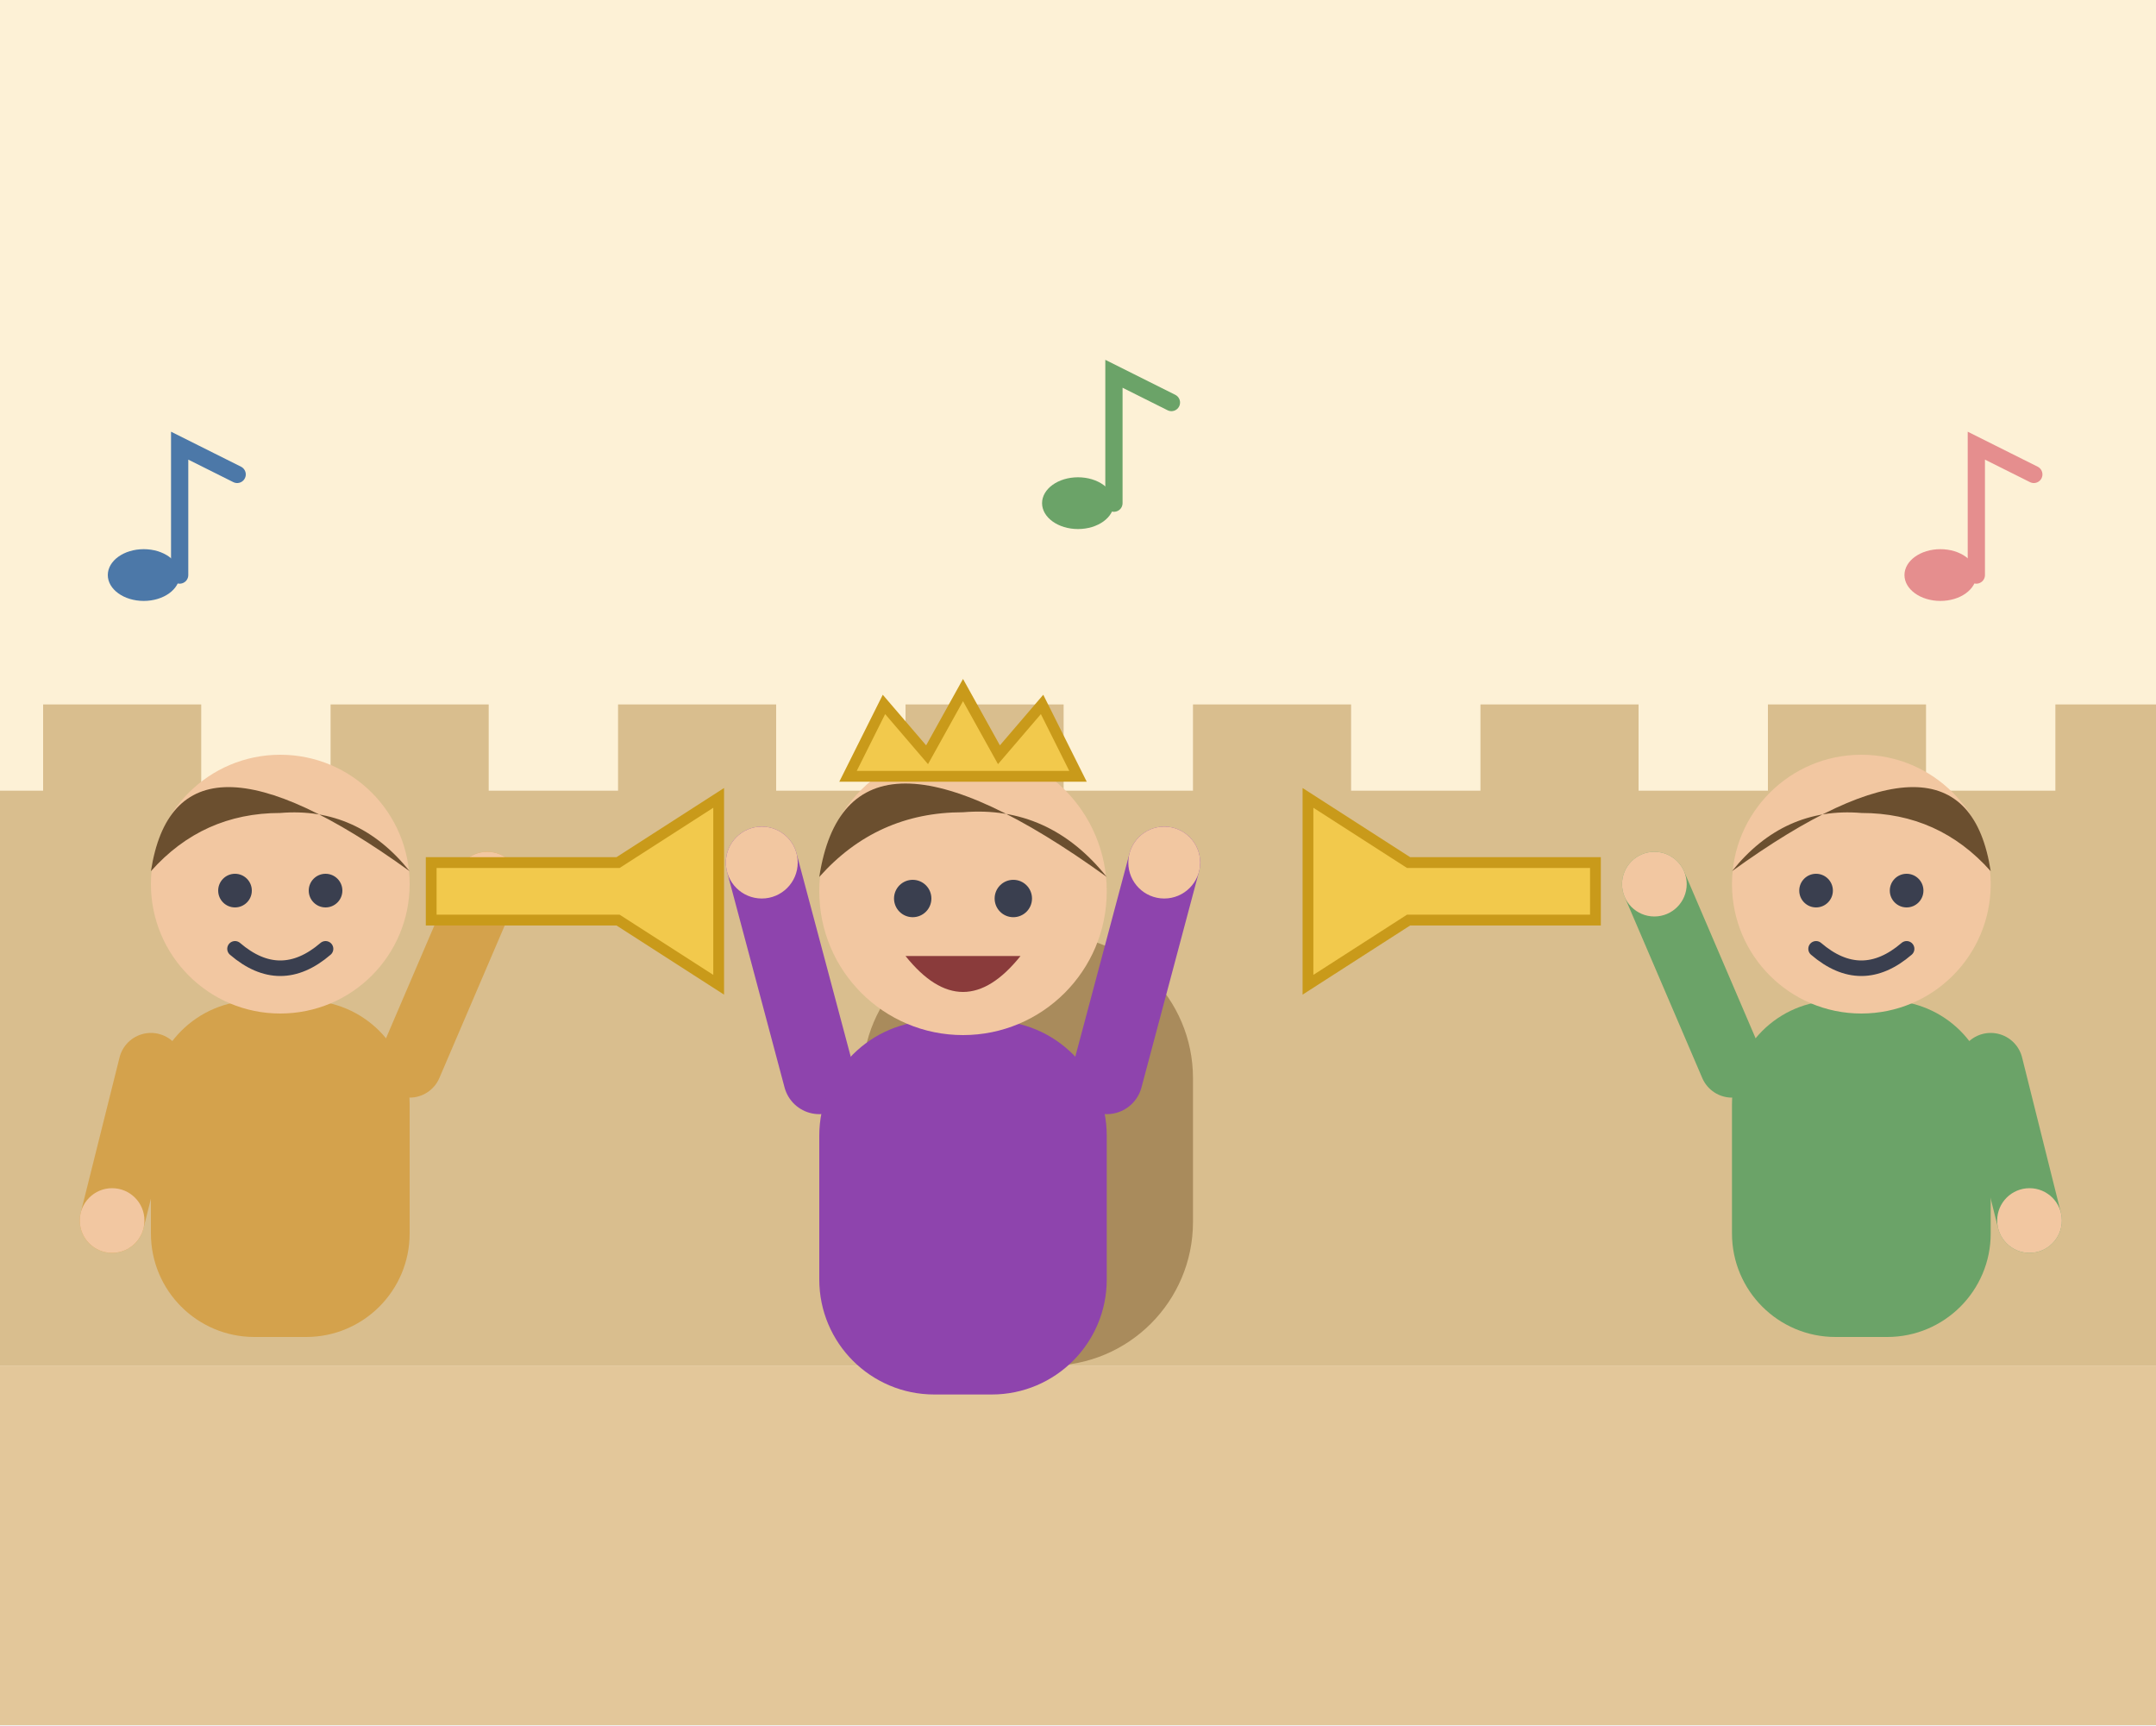
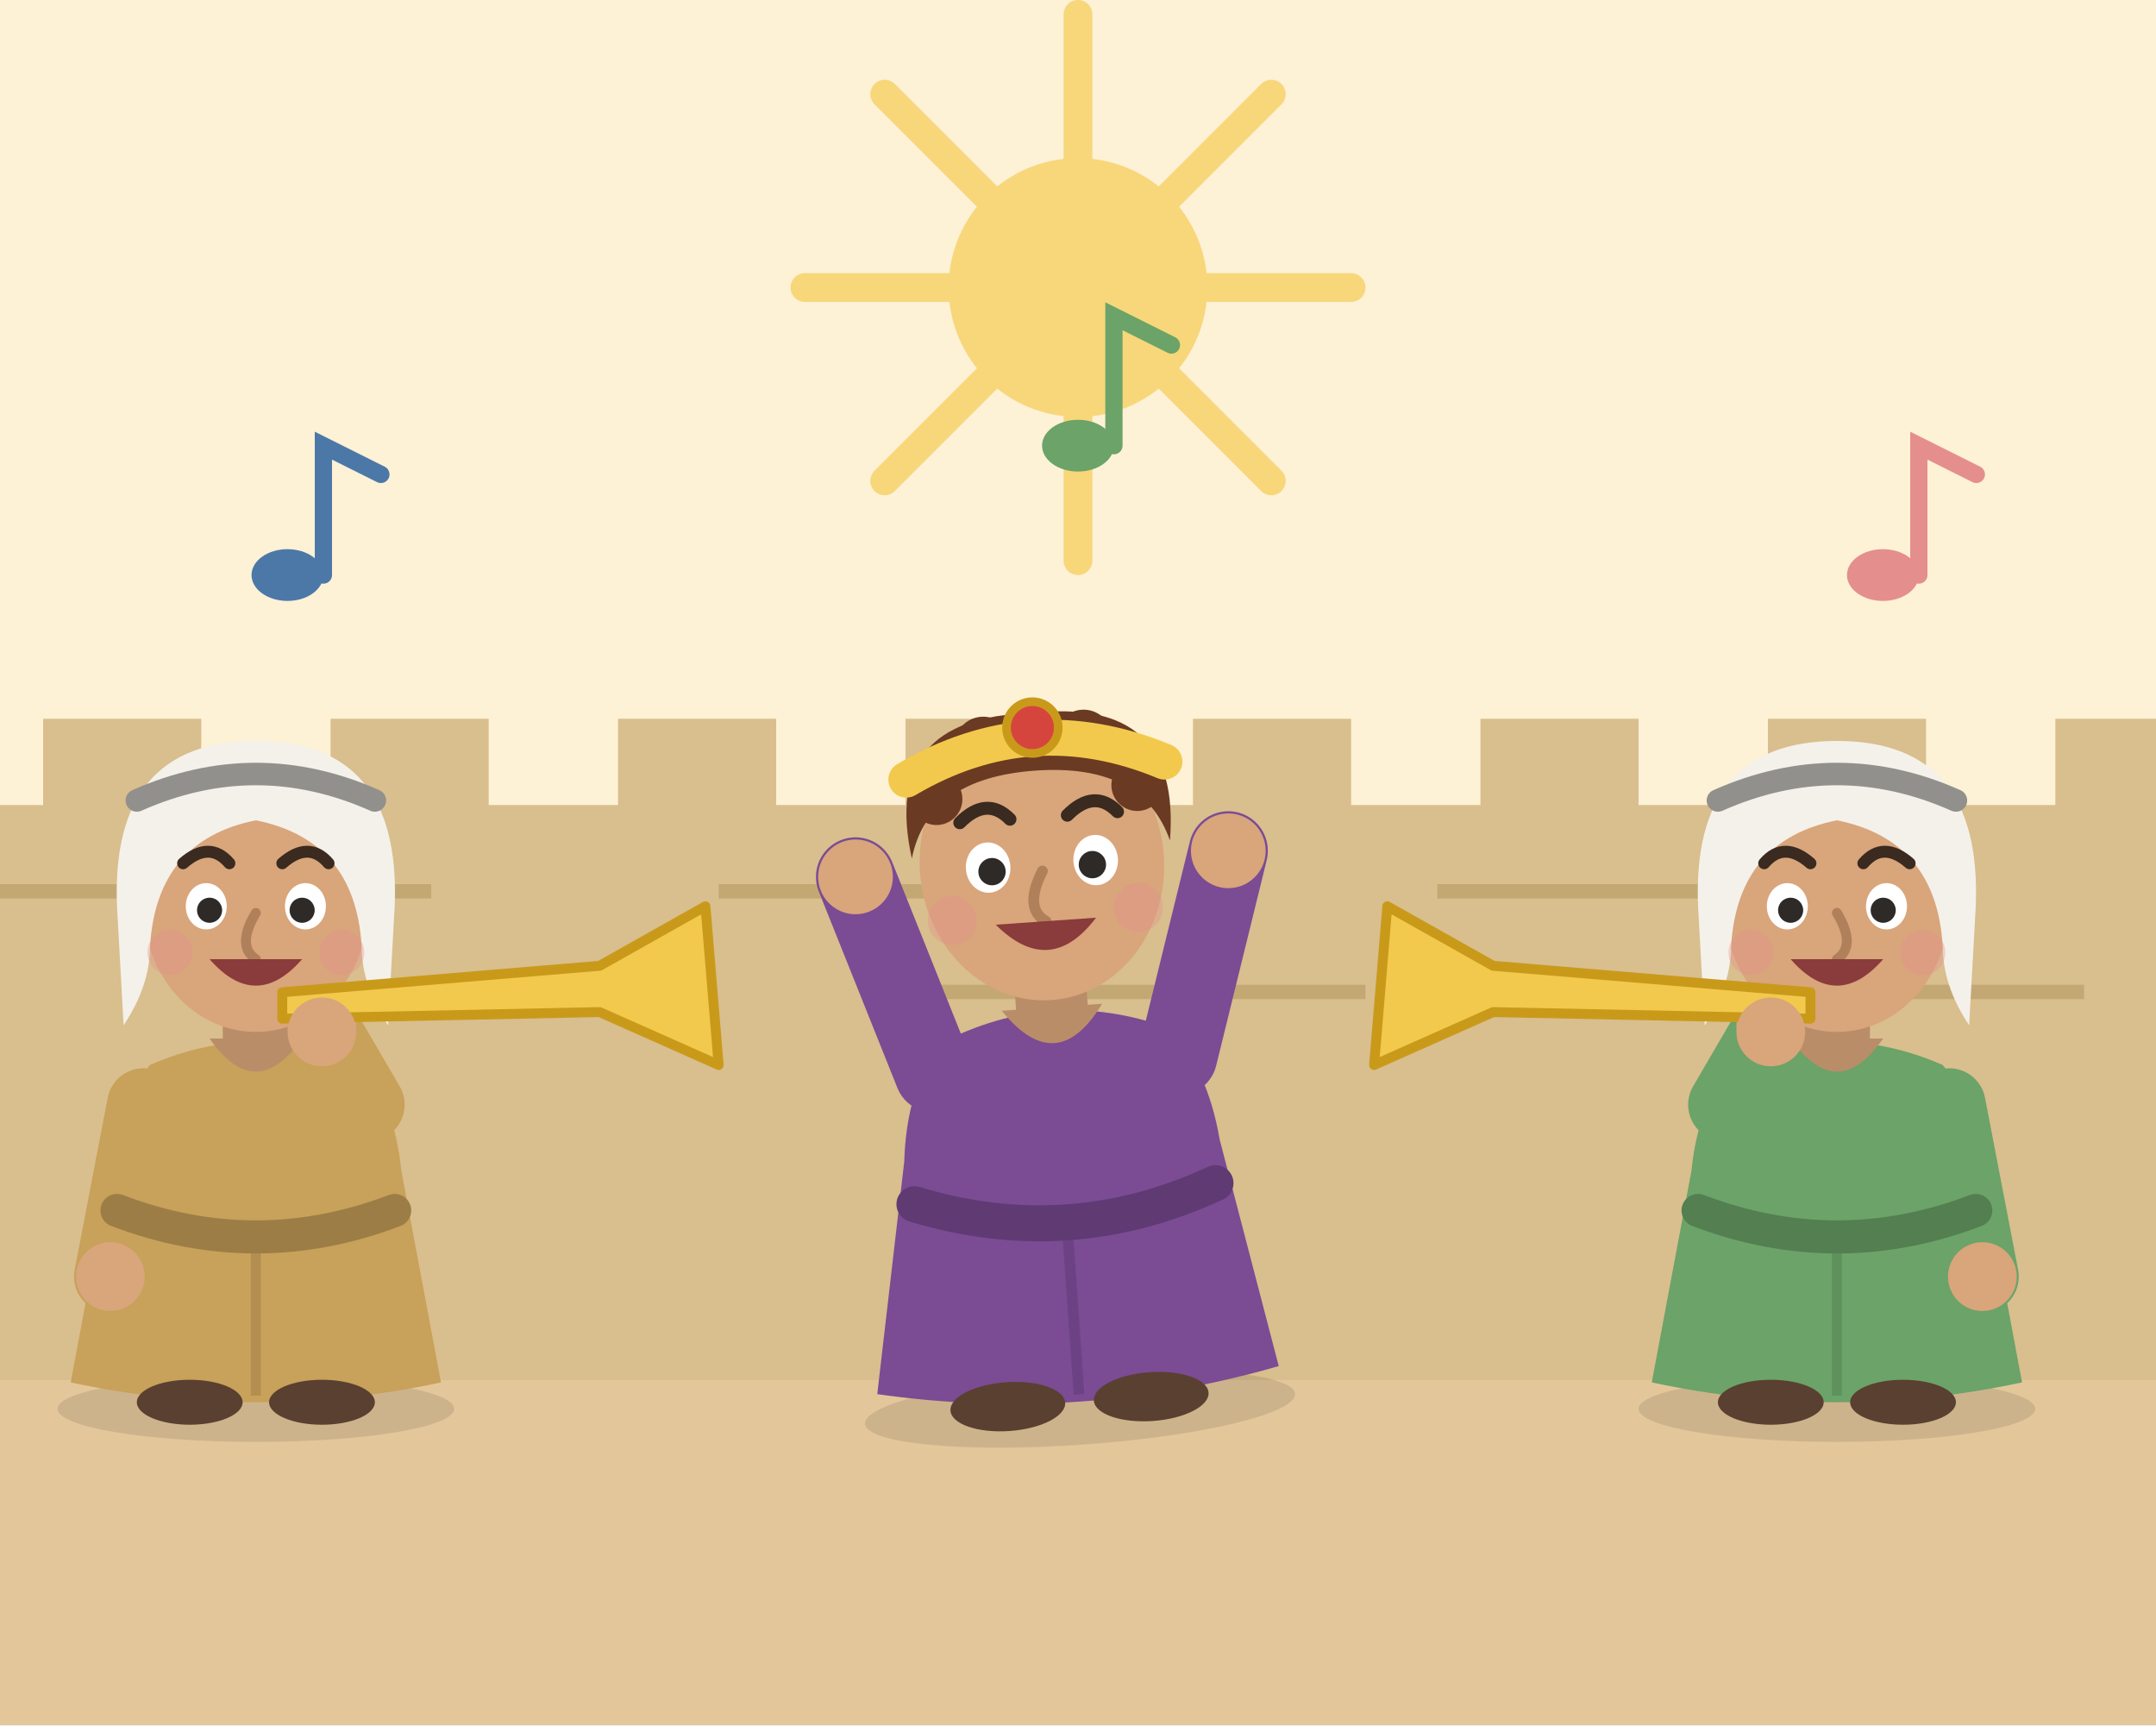
<svg xmlns="http://www.w3.org/2000/svg" viewBox="0 0 300 240">
  <rect width="300" height="240" fill="#FDF1D6" />
  <rect y="190" width="300" height="50" fill="#E3C79A" />
-   <rect x="0" y="110" width="300" height="80" fill="#D9BE8E" />
-   <rect x="6" y="98" width="22" height="16" fill="#D9BE8E" />
-   <rect x="46" y="98" width="22" height="16" fill="#D9BE8E" />
-   <rect x="86" y="98" width="22" height="16" fill="#D9BE8E" />
-   <rect x="126" y="98" width="22" height="16" fill="#D9BE8E" />
-   <rect x="166" y="98" width="22" height="16" fill="#D9BE8E" />
-   <rect x="206" y="98" width="22" height="16" fill="#D9BE8E" />
-   <rect x="246" y="98" width="22" height="16" fill="#D9BE8E" />
-   <rect x="286" y="98" width="22" height="16" fill="#D9BE8E" />
-   <rect x="120" y="130" width="46" height="60" rx="20" fill="#A98B5C" />
-   <g transform="translate(12,96) scale(0.9)">
-     <line x1="10" y1="58" x2="4" y2="82" stroke="#D4A24C" stroke-width="10" stroke-linecap="round" />
-     <circle cx="4" cy="82" r="5" fill="#F2C7A1" />
-     <line x1="50" y1="58" x2="62" y2="30" stroke="#D4A24C" stroke-width="10" stroke-linecap="round" />
-     <circle cx="62" cy="30" r="5" fill="#F2C7A1" />
-     <rect x="10" y="48" width="40" height="52" rx="16" fill="#D4A24C" />
-     <circle cx="30" cy="30" r="20" fill="#F2C7A1" />
-     <path d="M10 28q4-26 40 0q-8-10-20-9q-12 0-20 9z" fill="#6B4F2F" />
-     <circle cx="23" cy="31" r="2.6" fill="#3A3F4F" />
-     <circle cx="37" cy="31" r="2.6" fill="#3A3F4F" />
-     <path d="M23 40q7 6 14 0" stroke="#3A3F4F" stroke-width="2.4" fill="none" stroke-linecap="round" />
+   <line x1="150" y1="40" x2="188.0" y2="40.0" stroke="#F7D77A" stroke-width="4" stroke-linecap="round" />
+   <line x1="150" y1="40" x2="176.9" y2="66.9" stroke="#F7D77A" stroke-width="4" stroke-linecap="round" />
+   <line x1="150" y1="40" x2="150.0" y2="78.0" stroke="#F7D77A" stroke-width="4" stroke-linecap="round" />
+   <line x1="150" y1="40" x2="123.1" y2="66.9" stroke="#F7D77A" stroke-width="4" stroke-linecap="round" />
+   <line x1="150" y1="40" x2="112.0" y2="40.0" stroke="#F7D77A" stroke-width="4" stroke-linecap="round" />
+   <line x1="150" y1="40" x2="123.1" y2="13.1" stroke="#F7D77A" stroke-width="4" stroke-linecap="round" />
+   <line x1="150" y1="40" x2="150.0" y2="2.0" stroke="#F7D77A" stroke-width="4" stroke-linecap="round" />
+   <line x1="150" y1="40" x2="176.9" y2="13.1" stroke="#F7D77A" stroke-width="4" stroke-linecap="round" />
+   <circle cx="150" cy="40" r="18" fill="#F7D77A" />
+   <rect x="0" y="112" width="300" height="80" fill="#D9BE8E" />
+   <rect x="6" y="100" width="22" height="16" fill="#D9BE8E" />
+   <rect x="46" y="100" width="22" height="16" fill="#D9BE8E" />
+   <rect x="86" y="100" width="22" height="16" fill="#D9BE8E" />
+   <rect x="126" y="100" width="22" height="16" fill="#D9BE8E" />
+   <rect x="166" y="100" width="22" height="16" fill="#D9BE8E" />
+   <rect x="206" y="100" width="22" height="16" fill="#D9BE8E" />
+   <rect x="246" y="100" width="22" height="16" fill="#D9BE8E" />
+   <rect x="286" y="100" width="22" height="16" fill="#D9BE8E" />
+   <path d="M0 124h60M30 138h60" stroke="#C4A874" stroke-width="2" />
+   <path d="M100 124h60M130 138h60" stroke="#C4A874" stroke-width="2" />
+   <path d="M200 124h60M230 138h60" stroke="#C4A874" stroke-width="2" />
+   <g transform="translate(8,100.32) scale(0.92)">
+     <ellipse cx="30" cy="104" rx="30" ry="5" fill="#000" opacity=".1" />
+     <line x1="13" y1="58" x2="8" y2="84" stroke="#C8A15A" stroke-width="11" stroke-linecap="round" />
+     <line x1="47" y1="58" x2="40" y2="46" stroke="#C8A15A" stroke-width="11" stroke-linecap="round" />
+     <rect x="25" y="40" width="10" height="14" rx="4" fill="#BA8D69" />
+     <path d="M14 52Q30 45 46 52Q51 58 52 68L58 100Q30 106 2 100L8 68Q9 58 14 52Z" fill="#C8A15A" />
+     <path d="M9 74Q30 82 51 74" stroke="#9C7D46" stroke-width="5" fill="none" stroke-linecap="round" />
+     <path d="M30 80V102" stroke="#9C7D46" stroke-width="1.5" opacity=".5" />
+     <ellipse cx="20" cy="103" rx="8" ry="3.4" fill="#5A4030" />
+     <ellipse cx="40" cy="103" rx="8" ry="3.4" fill="#5A4030" />
+     <path d="M23 48Q30 58 37 48Z" fill="#BA8D69" />
+     <circle cx="8" cy="84" r="5.2" fill="#D9A57B" />
+     <circle cx="40" cy="46" r="5.2" fill="#D9A57B" />
+     <ellipse cx="30" cy="28" rx="17" ry="19" fill="#D9A57B" />
+     <path d="M30 3Q8 3 9 28L10 46Q14 40 14 34Q15 18 30 15Q45 18 46 34Q46 40 50 46L51 28Q52 3 30 3Z" fill="#F4F1EA" />
+     <path d="M12 12Q30 4 48 12" stroke="#92908C" stroke-width="3.4" fill="none" stroke-linecap="round" />
+     <ellipse cx="22.5" cy="28" rx="3.1" ry="3.5" fill="#fff" />
+     <ellipse cx="37.5" cy="28" rx="3.1" ry="3.5" fill="#fff" />
+     <circle cx="23" cy="28.6" r="1.9" fill="#2E2A28" />
+     <circle cx="37" cy="28.6" r="1.9" fill="#2E2A28" />
+     <circle cx="17" cy="35" r="3.4" fill="#E58E8E" opacity=".35" />
+     <circle cx="43" cy="35" r="3.4" fill="#E58E8E" opacity=".35" />
+     <path d="M30 29q-3 5 0 7" stroke="#B0805A" stroke-width="1.5" fill="none" stroke-linecap="round" />
+     <path d="M23 36q7 8 14 0z" fill="#8A3B3B" />
+     <path d="M19 21.5q4-3.5 7 0M34 21.5q4-3.5 7 0" stroke="#3A2A20" stroke-width="1.8" fill="none" stroke-linecap="round" />
+     <path d="M34 41L82 37L98 28L100 52L82 44L34 45Z" fill="#F2C94C" stroke="#C99A1A" stroke-width="1.5" stroke-linejoin="round" />
+     <circle cx="40" cy="47" r="5.2" fill="#D9A57B" />
  </g>
-   <g transform="translate(60,120) scale(1,1)">
-     <path d="M0 0h26l14-9v26l-14-9h-26z" fill="#F2C94C" stroke="#C99A1A" stroke-width="1.5" />
+   <g transform="translate(120,92.0) scale(1.0)">
+     <g transform="rotate(-4 30 100)">
+       <ellipse cx="30" cy="104" rx="30" ry="5" fill="#000" opacity=".1" />
+       <line x1="13" y1="56" x2="4" y2="28" stroke="#7B4B94" stroke-width="11" stroke-linecap="round" />
+       <line x1="47" y1="56" x2="56" y2="28" stroke="#7B4B94" stroke-width="11" stroke-linecap="round" />
+       <rect x="25" y="40" width="10" height="14" rx="4" fill="#BA8D69" />
+       <path d="M14 52Q30 45 46 52Q51 58 52 68L58 100Q30 106 2 100L8 68Q9 58 14 52Z" fill="#7B4B94" />
+       <path d="M9 74Q30 82 51 74" stroke="#5F3A73" stroke-width="5" fill="none" stroke-linecap="round" />
+       <path d="M30 80V102" stroke="#5F3A73" stroke-width="1.5" opacity=".5" />
+       <ellipse cx="20" cy="103" rx="8" ry="3.4" fill="#5A4030" />
+       <ellipse cx="40" cy="103" rx="8" ry="3.4" fill="#5A4030" />
+       <path d="M23 48Q30 58 37 48Z" fill="#BA8D69" />
+       <circle cx="4" cy="28" r="5.2" fill="#D9A57B" />
+       <circle cx="56" cy="28" r="5.2" fill="#D9A57B" />
+       <ellipse cx="30" cy="28" rx="17" ry="19" fill="#D9A57B" />
+       <path d="M12 26Q9 6 30 7Q51 6 48 26Q45 15 30 15Q15 15 12 26Z" fill="#6B3A22" />
+       <circle cx="16" cy="18" r="3.6" fill="#6B3A22" />
+       <circle cx="44" cy="18" r="3.6" fill="#6B3A22" />
+       <circle cx="23" cy="11" r="4" fill="#6B3A22" />
+       <circle cx="37" cy="11" r="4" fill="#6B3A22" />
+       <path d="M12 15Q30 6 48 15" stroke="#F2C94C" stroke-width="5" fill="none" stroke-linecap="round" />
+       <circle cx="30" cy="9" r="3.6" fill="#D6453D" stroke="#C99A1A" stroke-width="1.2" />
+       <ellipse cx="22.5" cy="28" rx="3.1" ry="3.5" fill="#fff" />
+       <ellipse cx="37.5" cy="28" rx="3.1" ry="3.5" fill="#fff" />
+       <circle cx="23" cy="28.6" r="1.9" fill="#2E2A28" />
+       <circle cx="37" cy="28.6" r="1.9" fill="#2E2A28" />
+       <circle cx="17" cy="35" r="3.4" fill="#E58E8E" opacity=".35" />
+       <circle cx="43" cy="35" r="3.4" fill="#E58E8E" opacity=".35" />
+       <path d="M30 29q-3 5 0 7" stroke="#B0805A" stroke-width="1.5" fill="none" stroke-linecap="round" />
+       <path d="M23 36q7 8 14 0z" fill="#8A3B3B" />
+       <path d="M19 21.5q4-3.5 7 0M34 21.5q4-3.5 7 0" stroke="#3A2A20" stroke-width="1.8" fill="none" stroke-linecap="round" />
+     </g>
  </g>
-   <g transform="translate(104,94) scale(1.0)">
-     <line x1="10" y1="56" x2="2" y2="26" stroke="#8E44AD" stroke-width="10" stroke-linecap="round" />
-     <circle cx="2" cy="26" r="5" fill="#F2C7A1" />
-     <line x1="50" y1="56" x2="58" y2="26" stroke="#8E44AD" stroke-width="10" stroke-linecap="round" />
-     <circle cx="58" cy="26" r="5" fill="#F2C7A1" />
-     <rect x="10" y="48" width="40" height="52" rx="16" fill="#8E44AD" />
-     <circle cx="30" cy="30" r="20" fill="#F2C7A1" />
-     <path d="M10 28q4-26 40 0q-8-10-20-9q-12 0-20 9z" fill="#6B4F2F" />
-     <path d="M14 14l5-10l6 7l5-9l5 9l6-7l5 10z" fill="#F2C94C" stroke="#C99A1A" stroke-width="1.5" />
-     <circle cx="23" cy="31" r="2.6" fill="#3A3F4F" />
-     <circle cx="37" cy="31" r="2.6" fill="#3A3F4F" />
-     <path d="M22 39q8 10 16 0z" fill="#8A3B3B" />
+   <g transform="translate(283.2,100.32) scale(-0.92,0.92)">
+     <ellipse cx="30" cy="104" rx="30" ry="5" fill="#000" opacity=".1" />
+     <line x1="13" y1="58" x2="8" y2="84" stroke="#6BA368" stroke-width="11" stroke-linecap="round" />
+     <line x1="47" y1="58" x2="40" y2="46" stroke="#6BA368" stroke-width="11" stroke-linecap="round" />
+     <rect x="25" y="40" width="10" height="14" rx="4" fill="#BA8D69" />
+     <path d="M14 52Q30 45 46 52Q51 58 52 68L58 100Q30 106 2 100L8 68Q9 58 14 52Z" fill="#6BA368" />
+     <path d="M9 74Q30 82 51 74" stroke="#537F51" stroke-width="5" fill="none" stroke-linecap="round" />
+     <path d="M30 80V102" stroke="#537F51" stroke-width="1.5" opacity=".5" />
+     <ellipse cx="20" cy="103" rx="8" ry="3.4" fill="#5A4030" />
+     <ellipse cx="40" cy="103" rx="8" ry="3.4" fill="#5A4030" />
+     <path d="M23 48Q30 58 37 48Z" fill="#BA8D69" />
+     <circle cx="8" cy="84" r="5.2" fill="#D9A57B" />
+     <circle cx="40" cy="46" r="5.2" fill="#D9A57B" />
+     <ellipse cx="30" cy="28" rx="17" ry="19" fill="#D9A57B" />
+     <path d="M30 3Q8 3 9 28L10 46Q14 40 14 34Q15 18 30 15Q45 18 46 34Q46 40 50 46L51 28Q52 3 30 3Z" fill="#F4F1EA" />
+     <path d="M12 12Q30 4 48 12" stroke="#92908C" stroke-width="3.4" fill="none" stroke-linecap="round" />
+     <ellipse cx="22.5" cy="28" rx="3.1" ry="3.5" fill="#fff" />
+     <ellipse cx="37.5" cy="28" rx="3.1" ry="3.5" fill="#fff" />
+     <circle cx="23" cy="28.6" r="1.9" fill="#2E2A28" />
+     <circle cx="37" cy="28.6" r="1.9" fill="#2E2A28" />
+     <circle cx="17" cy="35" r="3.4" fill="#E58E8E" opacity=".35" />
+     <circle cx="43" cy="35" r="3.4" fill="#E58E8E" opacity=".35" />
+     <path d="M30 29q-3 5 0 7" stroke="#B0805A" stroke-width="1.5" fill="none" stroke-linecap="round" />
+     <path d="M23 36q7 8 14 0z" fill="#8A3B3B" />
+     <path d="M19 21.5q4-3.5 7 0M34 21.5q4-3.5 7 0" stroke="#3A2A20" stroke-width="1.8" fill="none" stroke-linecap="round" />
+     <path d="M34 41L82 37L98 28L100 52L82 44L34 45Z" fill="#F2C94C" stroke="#C99A1A" stroke-width="1.5" stroke-linejoin="round" />
+     <circle cx="40" cy="47" r="5.2" fill="#D9A57B" />
  </g>
-   <g transform="translate(286.0,96) scale(-0.9,0.9)">
-     <line x1="10" y1="58" x2="4" y2="82" stroke="#6BA368" stroke-width="10" stroke-linecap="round" />
-     <circle cx="4" cy="82" r="5" fill="#F2C7A1" />
-     <line x1="50" y1="58" x2="62" y2="30" stroke="#6BA368" stroke-width="10" stroke-linecap="round" />
-     <circle cx="62" cy="30" r="5" fill="#F2C7A1" />
-     <rect x="10" y="48" width="40" height="52" rx="16" fill="#6BA368" />
-     <circle cx="30" cy="30" r="20" fill="#F2C7A1" />
-     <path d="M10 28q4-26 40 0q-8-10-20-9q-12 0-20 9z" fill="#6B4F2F" />
-     <circle cx="23" cy="31" r="2.6" fill="#3A3F4F" />
-     <circle cx="37" cy="31" r="2.6" fill="#3A3F4F" />
-     <path d="M23 40q7 6 14 0" stroke="#3A3F4F" stroke-width="2.4" fill="none" stroke-linecap="round" />
-   </g>
-   <g transform="translate(222,120) scale(-1,1)">
-     <path d="M0 0h26l14-9v26l-14-9h-26z" fill="#F2C94C" stroke="#C99A1A" stroke-width="1.5" />
-   </g>
-   <g transform="translate(20,70)">
+   <g transform="translate(40,70)">
    <ellipse cx="0" cy="10" rx="5" ry="3.6" fill="#4C78A8" />
    <path d="M5 10V-8l8 4" stroke="#4C78A8" stroke-width="2.4" fill="none" stroke-linecap="round" />
  </g>
-   <g transform="translate(270,70)">
+   <g transform="translate(262,70)">
    <ellipse cx="0" cy="10" rx="5" ry="3.6" fill="#E58E8E" />
    <path d="M5 10V-8l8 4" stroke="#E58E8E" stroke-width="2.4" fill="none" stroke-linecap="round" />
  </g>
-   <g transform="translate(150,60)">
+   <g transform="translate(150,52)">
    <ellipse cx="0" cy="10" rx="5" ry="3.6" fill="#6BA368" />
    <path d="M5 10V-8l8 4" stroke="#6BA368" stroke-width="2.4" fill="none" stroke-linecap="round" />
  </g>
</svg>
